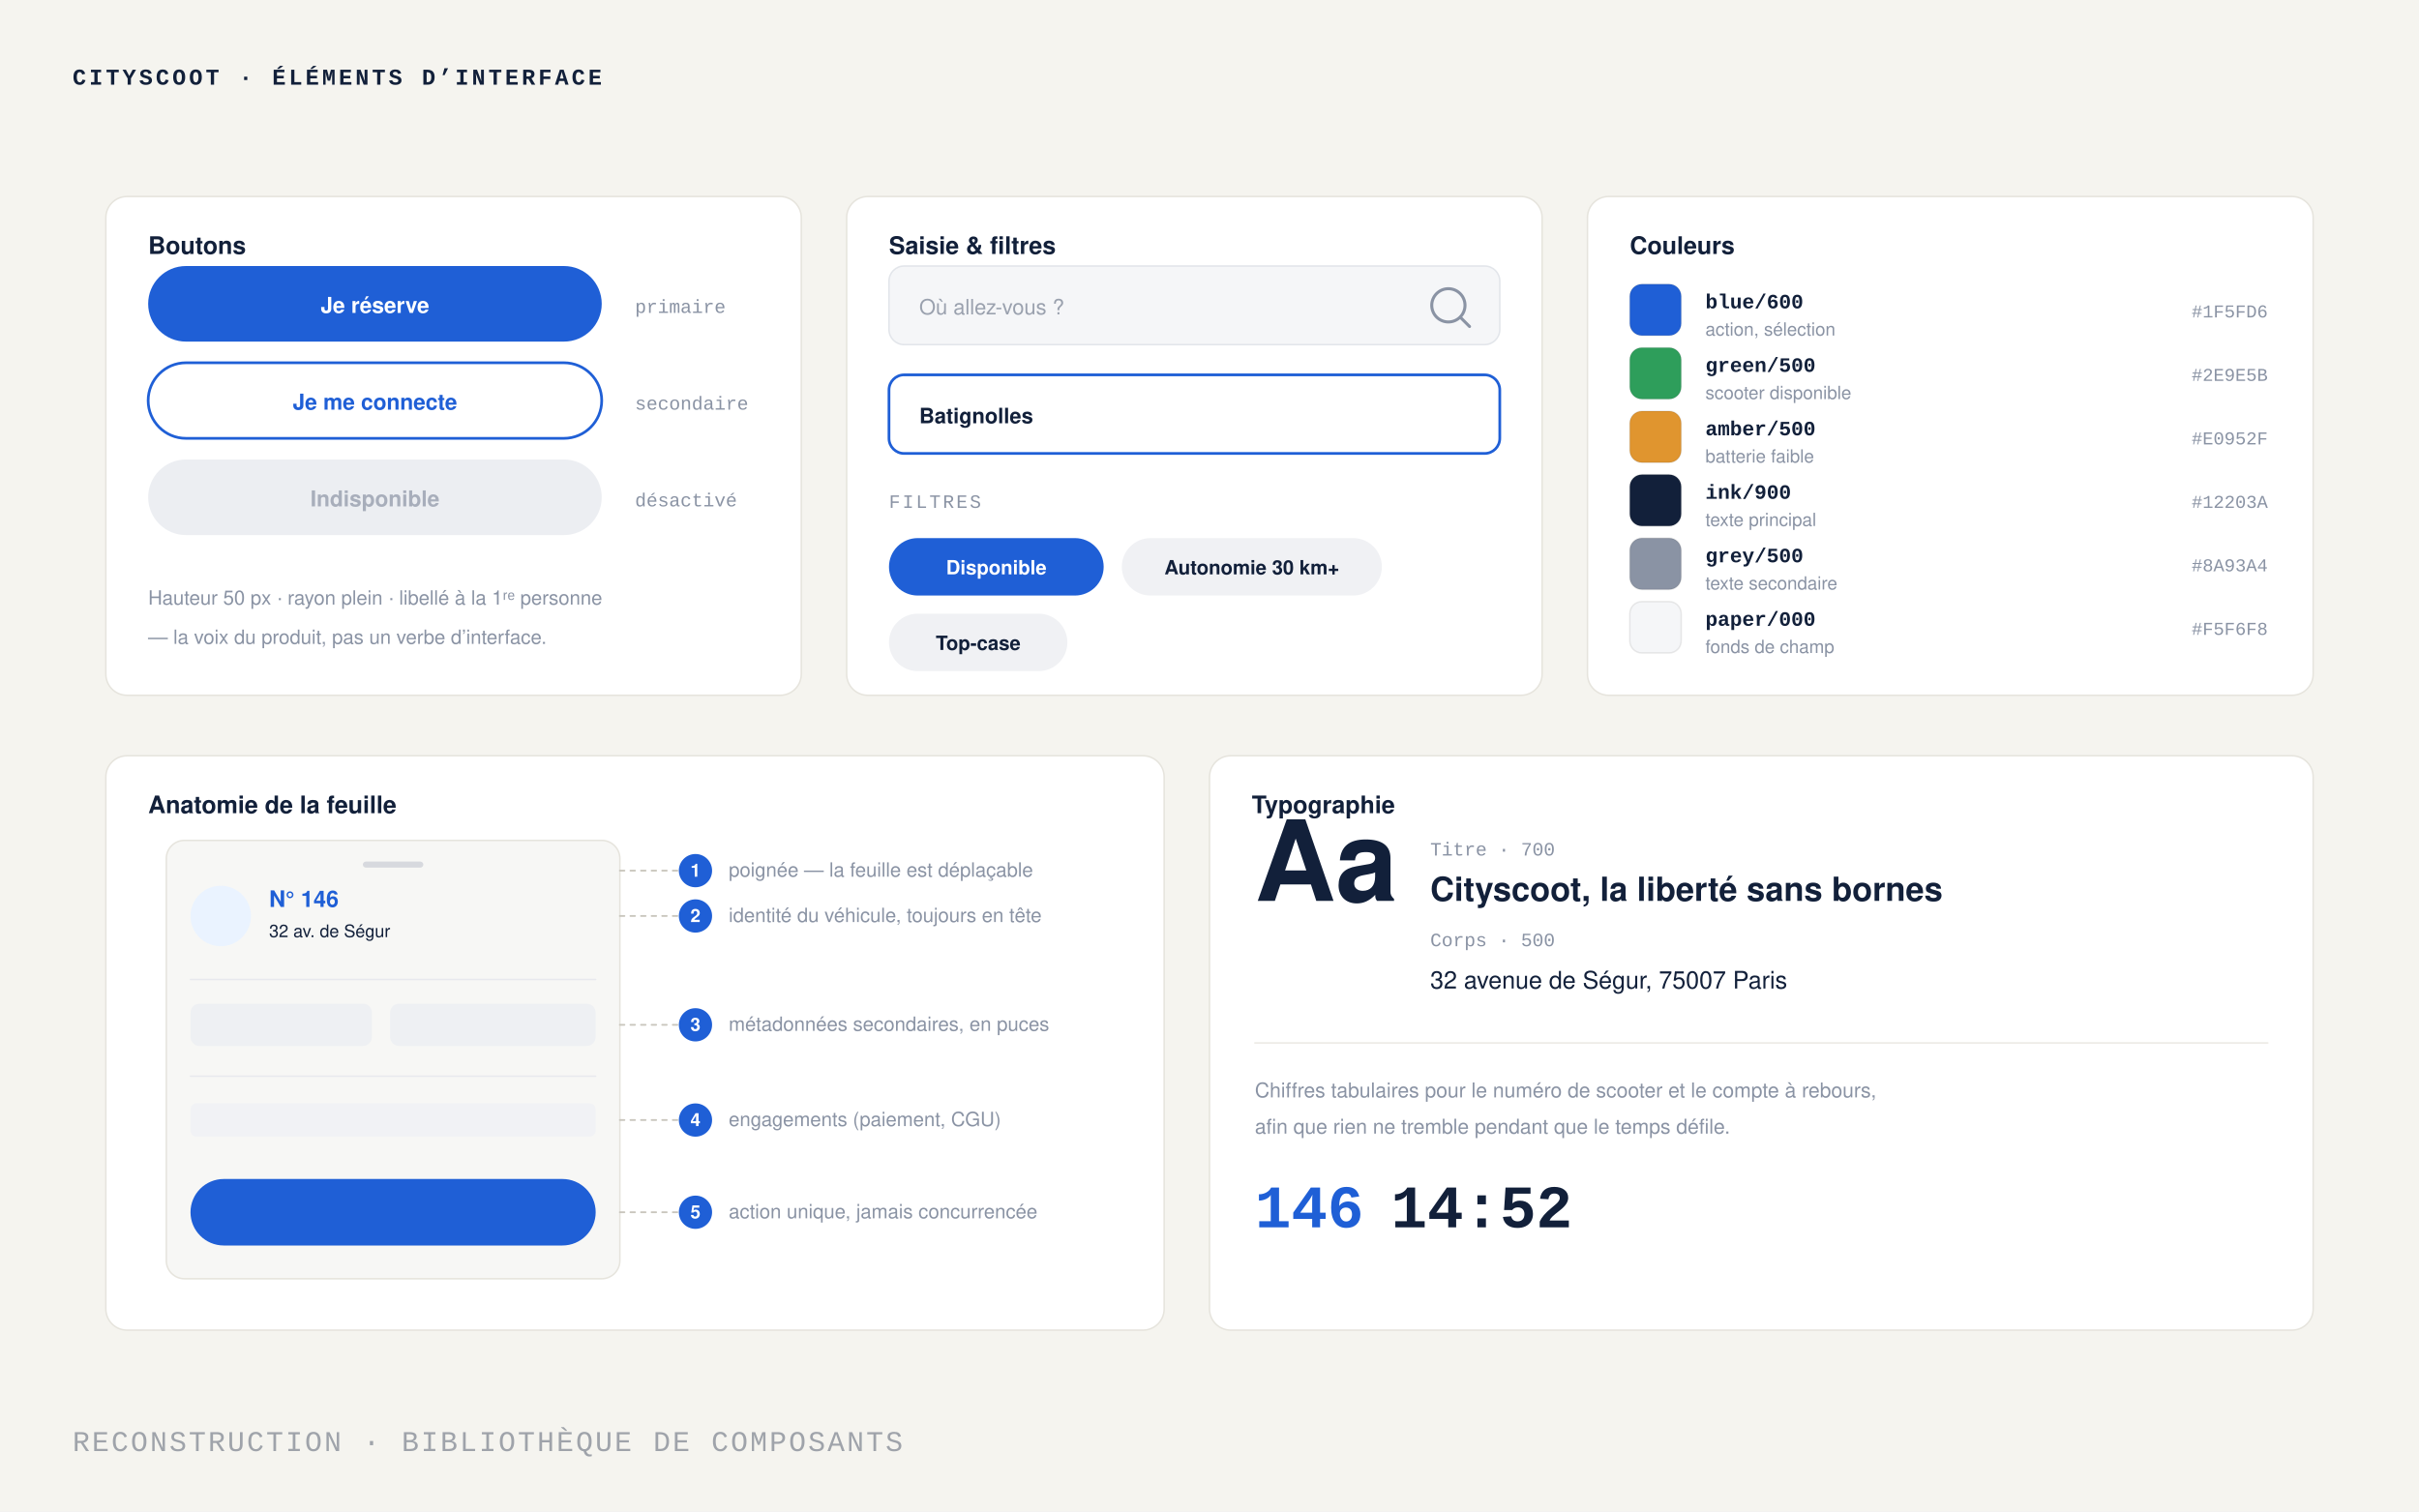
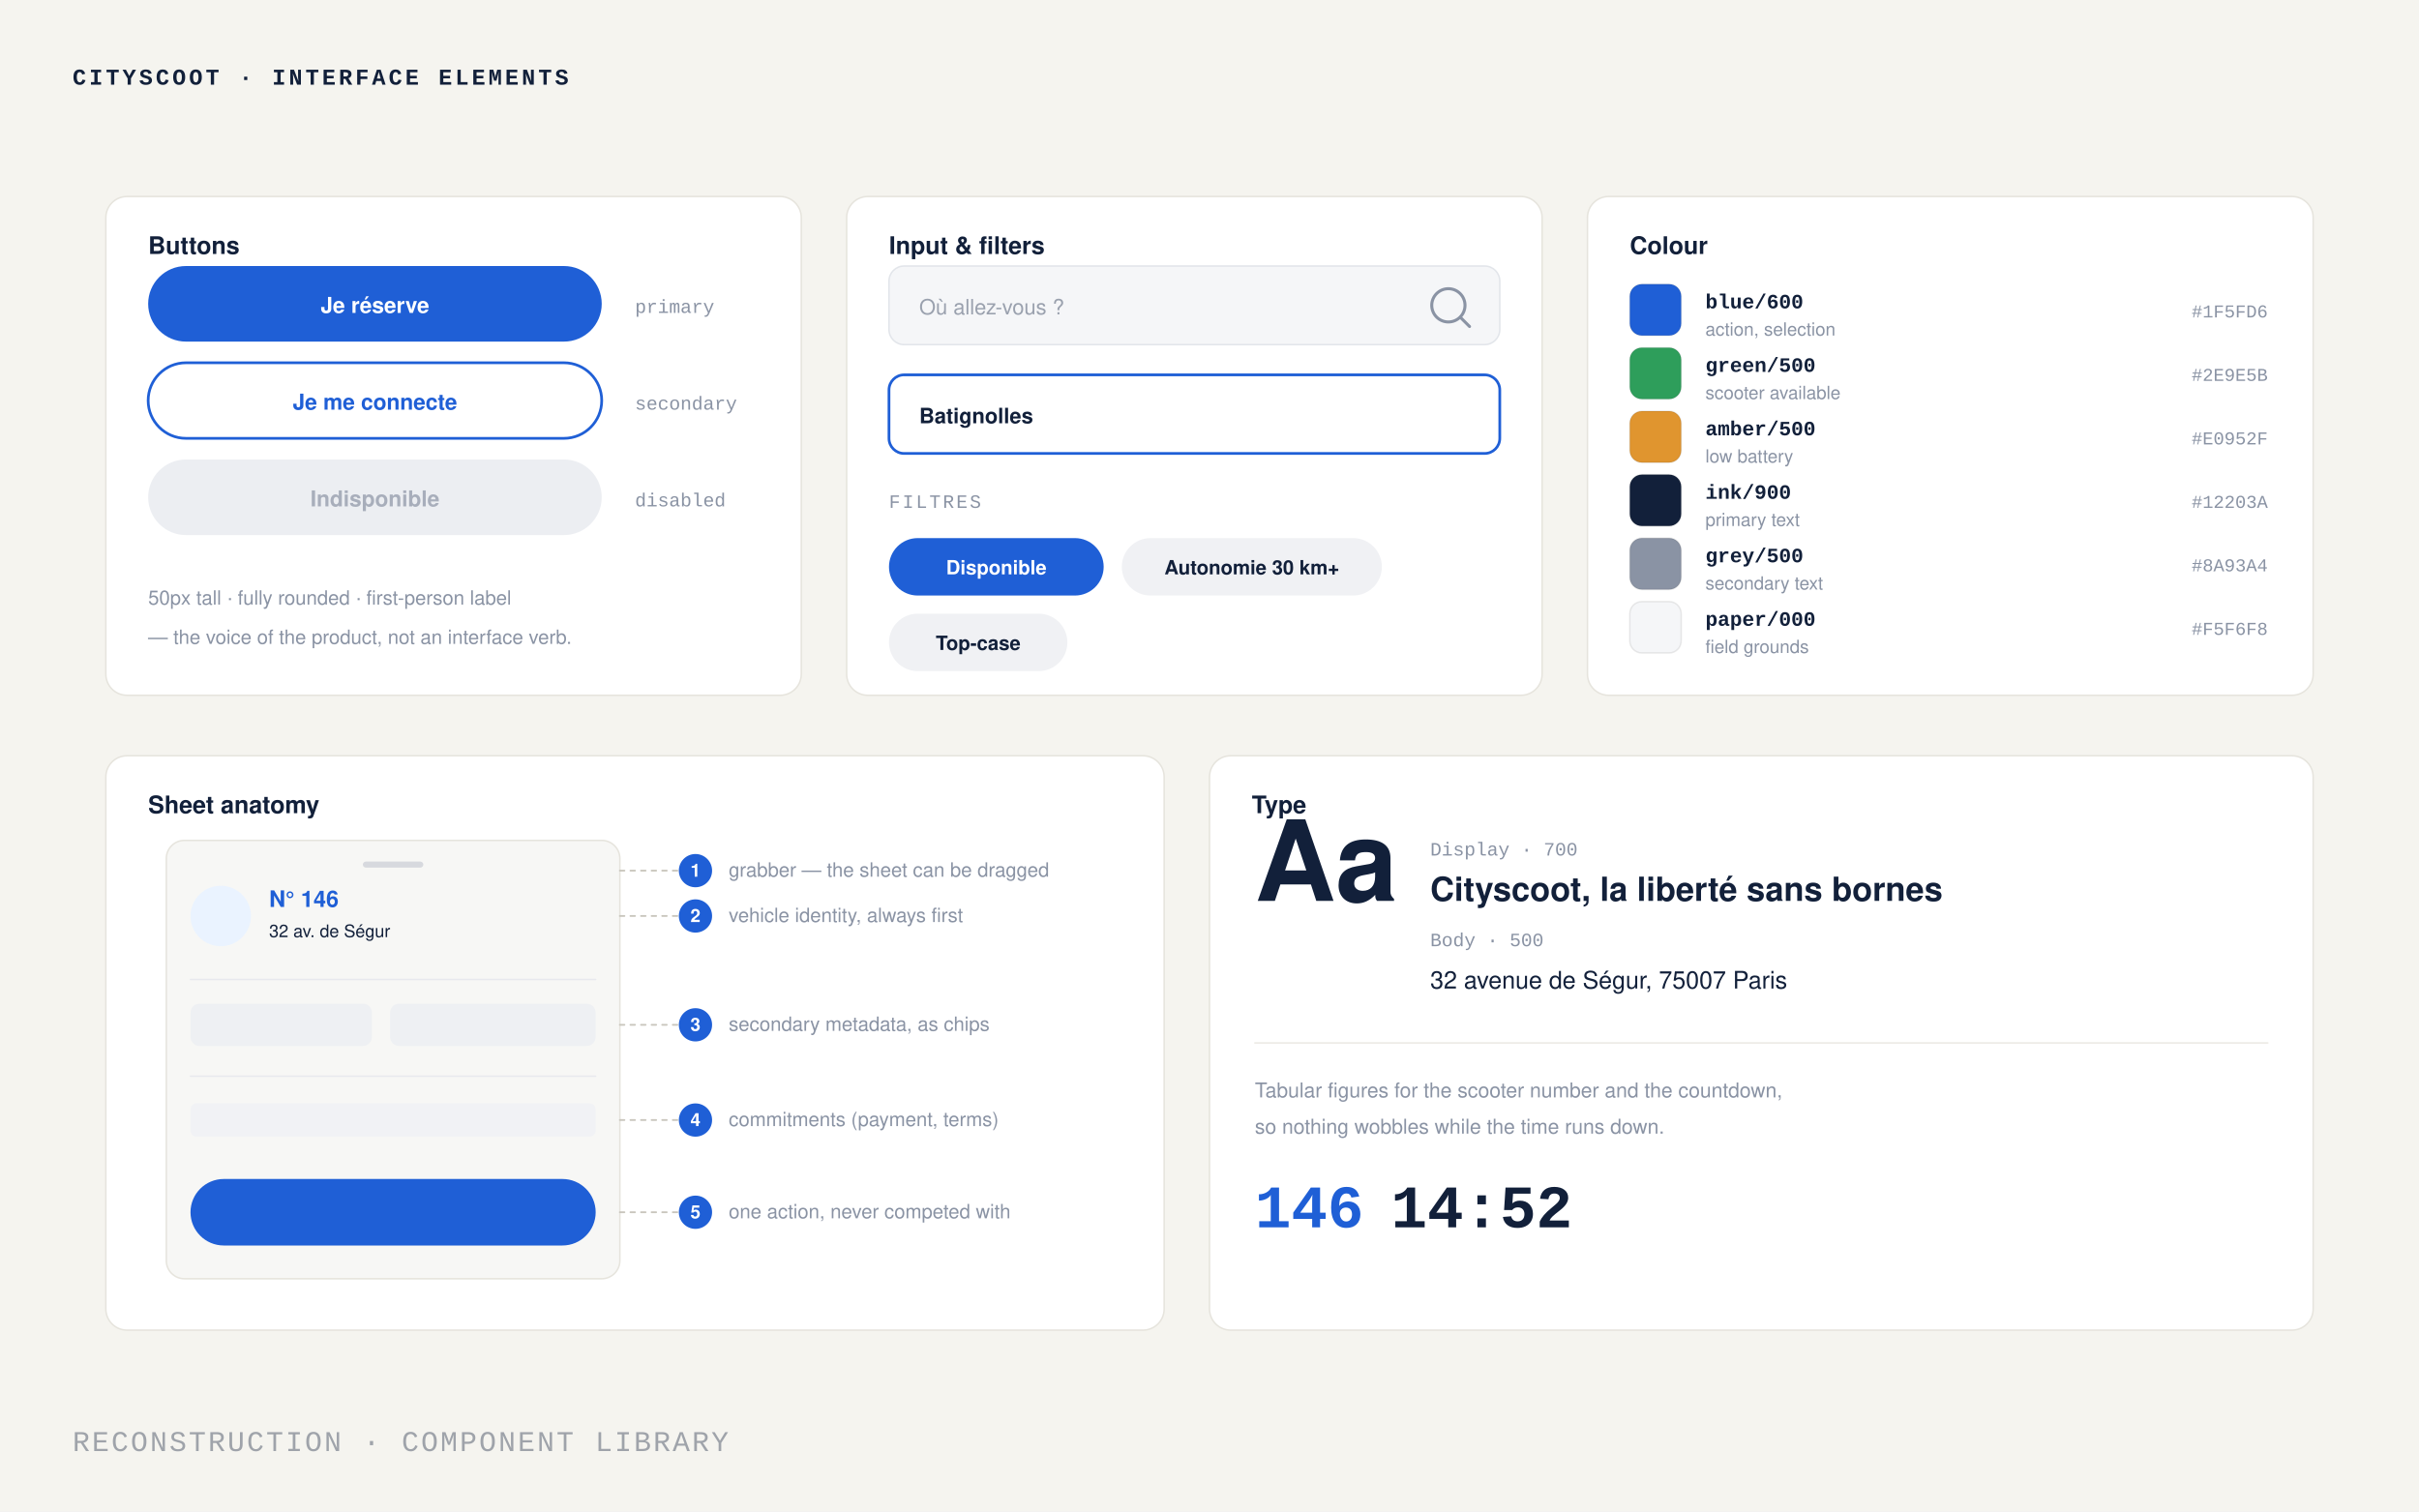
<svg xmlns="http://www.w3.org/2000/svg" viewBox="0 0 1600 1000" width="1600" height="1000" role="img">
  <rect width="1600" height="1000" fill="#f5f4ef" />
-   <text x="48" y="56" fill="#12203a" font-family="'SF Mono', 'JetBrains Mono', Menlo, Consolas, 'Liberation Mono', monospace" font-size="15" font-weight="700" text-anchor="start" letter-spacing="2">CITYSCOOT · ÉLÉMENTS D’INTERFACE</text>
+   <text x="48" y="56" fill="#12203a" font-family="'SF Mono', 'JetBrains Mono', Menlo, Consolas, 'Liberation Mono', monospace" font-size="15" font-weight="700" text-anchor="start" letter-spacing="2">CITYSCOOT · INTERFACE ELEMENTS</text>
  <rect x="70" y="130" width="460" height="330" rx="14" fill="#fff" stroke="#e6e4dd" stroke-width="1" />
-   <text x="98" y="168" fill="#12203a" font-family="'Helvetica Neue', Helvetica, Arial, 'Liberation Sans', sans-serif" font-size="16" font-weight="700" text-anchor="start">Boutons</text>
+   <text x="98" y="168" fill="#12203a" font-family="'Helvetica Neue', Helvetica, Arial, 'Liberation Sans', sans-serif" font-size="16" font-weight="700" text-anchor="start">Buttons</text>
  <rect x="98" y="176" width="300" height="50" rx="25" fill="#1f5fd6" />
  <text x="248" y="207" fill="#fff" font-family="'Helvetica Neue', Helvetica, Arial, 'Liberation Sans', sans-serif" font-size="14.5" font-weight="700" text-anchor="middle">Je réserve</text>
  <rect x="98" y="240" width="300" height="50" rx="25" fill="none" stroke="#1f5fd6" stroke-width="1.8" />
  <text x="248" y="271" fill="#1f5fd6" font-family="'Helvetica Neue', Helvetica, Arial, 'Liberation Sans', sans-serif" font-size="14.5" font-weight="700" text-anchor="middle">Je me connecte</text>
  <rect x="98" y="304" width="300" height="50" rx="25" fill="#eceef2" />
  <text x="248" y="335" fill="#a8aebb" font-family="'Helvetica Neue', Helvetica, Arial, 'Liberation Sans', sans-serif" font-size="14.5" font-weight="700" text-anchor="middle">Indisponible</text>
-   <text x="420" y="207" fill="#8a93a4" font-family="'SF Mono', 'JetBrains Mono', Menlo, Consolas, 'Liberation Mono', monospace" font-size="12.5" font-weight="400" text-anchor="start">primaire</text>
-   <text x="420" y="271" fill="#8a93a4" font-family="'SF Mono', 'JetBrains Mono', Menlo, Consolas, 'Liberation Mono', monospace" font-size="12.5" font-weight="400" text-anchor="start">secondaire</text>
-   <text x="420" y="335" fill="#8a93a4" font-family="'SF Mono', 'JetBrains Mono', Menlo, Consolas, 'Liberation Mono', monospace" font-size="12.5" font-weight="400" text-anchor="start">désactivé</text>
-   <text x="98" y="400" fill="#8a93a4" font-family="'Helvetica Neue', Helvetica, Arial, 'Liberation Sans', sans-serif" font-size="13" font-weight="400" text-anchor="start">Hauteur 50 px · rayon plein · libellé à la 1ʳᵉ personne</text>
-   <text x="98" y="426" fill="#8a93a4" font-family="'Helvetica Neue', Helvetica, Arial, 'Liberation Sans', sans-serif" font-size="13" font-weight="400" text-anchor="start">— la voix du produit, pas un verbe d’interface.</text>
+   <text x="420" y="207" fill="#8a93a4" font-family="'SF Mono', 'JetBrains Mono', Menlo, Consolas, 'Liberation Mono', monospace" font-size="12.5" font-weight="400" text-anchor="start">primary</text>
+   <text x="420" y="271" fill="#8a93a4" font-family="'SF Mono', 'JetBrains Mono', Menlo, Consolas, 'Liberation Mono', monospace" font-size="12.5" font-weight="400" text-anchor="start">secondary</text>
+   <text x="420" y="335" fill="#8a93a4" font-family="'SF Mono', 'JetBrains Mono', Menlo, Consolas, 'Liberation Mono', monospace" font-size="12.5" font-weight="400" text-anchor="start">disabled</text>
+   <text x="98" y="400" fill="#8a93a4" font-family="'Helvetica Neue', Helvetica, Arial, 'Liberation Sans', sans-serif" font-size="13" font-weight="400" text-anchor="start">50px tall · fully rounded · first-person label</text>
+   <text x="98" y="426" fill="#8a93a4" font-family="'Helvetica Neue', Helvetica, Arial, 'Liberation Sans', sans-serif" font-size="13" font-weight="400" text-anchor="start">— the voice of the product, not an interface verb.</text>
  <rect x="560" y="130" width="460" height="330" rx="14" fill="#fff" stroke="#e6e4dd" stroke-width="1" />
-   <text x="588" y="168" fill="#12203a" font-family="'Helvetica Neue', Helvetica, Arial, 'Liberation Sans', sans-serif" font-size="16" font-weight="700" text-anchor="start">Saisie &amp; filtres</text>
+   <text x="588" y="168" fill="#12203a" font-family="'Helvetica Neue', Helvetica, Arial, 'Liberation Sans', sans-serif" font-size="16" font-weight="700" text-anchor="start">Input &amp; filters</text>
  <rect x="588" y="176" width="404" height="52" rx="10" fill="#f5f6f8" stroke="#e2e5ea" stroke-width="1" />
  <text x="608" y="208" fill="#9aa1ae" font-family="'Helvetica Neue', Helvetica, Arial, 'Liberation Sans', sans-serif" font-size="14" font-weight="400" text-anchor="start">Où allez-vous ?</text>
  <circle cx="958" cy="202" r="11" fill="none" stroke="#8a93a4" stroke-width="2" />
  <line x1="966" y1="210" x2="972" y2="216" stroke="#8a93a4" stroke-width="2" stroke-linecap="round" />
  <rect x="588" y="248" width="404" height="52" rx="10" fill="#fff" stroke="#1f5fd6" stroke-width="1.8" />
  <text x="608" y="280" fill="#12203a" font-family="'Helvetica Neue', Helvetica, Arial, 'Liberation Sans', sans-serif" font-size="14" font-weight="600" text-anchor="start">Batignolles</text>
  <text x="588" y="336" fill="#8a93a4" font-family="'SF Mono', 'JetBrains Mono', Menlo, Consolas, 'Liberation Mono', monospace" font-size="12.5" font-weight="400" text-anchor="start" letter-spacing="1.4">FILTRES</text>
  <rect x="588" y="356" width="142" height="38" rx="19" fill="#1f5fd6" />
  <text x="659" y="380" fill="#fff" font-family="'Helvetica Neue', Helvetica, Arial, 'Liberation Sans', sans-serif" font-size="13" font-weight="600" text-anchor="middle">Disponible</text>
  <rect x="742" y="356" width="172" height="38" rx="19" fill="#f0f1f4" />
  <text x="828" y="380" fill="#12203a" font-family="'Helvetica Neue', Helvetica, Arial, 'Liberation Sans', sans-serif" font-size="13" font-weight="600" text-anchor="middle">Autonomie 30 km+</text>
  <rect x="588" y="406" width="118" height="38" rx="19" fill="#f0f1f4" />
  <text x="647" y="430" fill="#12203a" font-family="'Helvetica Neue', Helvetica, Arial, 'Liberation Sans', sans-serif" font-size="13" font-weight="600" text-anchor="middle">Top-case</text>
  <rect x="1050" y="130" width="480" height="330" rx="14" fill="#fff" stroke="#e6e4dd" stroke-width="1" />
-   <text x="1078" y="168" fill="#12203a" font-family="'Helvetica Neue', Helvetica, Arial, 'Liberation Sans', sans-serif" font-size="16" font-weight="700" text-anchor="start">Couleurs</text>
+   <text x="1078" y="168" fill="#12203a" font-family="'Helvetica Neue', Helvetica, Arial, 'Liberation Sans', sans-serif" font-size="16" font-weight="700" text-anchor="start">Colour</text>
  <rect x="1078" y="188" width="34" height="34" rx="8" fill="#1f5fd6" stroke="rgba(0,0,0,0.08)" stroke-width="1" />
  <text x="1128" y="204" fill="#12203a" font-family="'SF Mono', 'JetBrains Mono', Menlo, Consolas, 'Liberation Mono', monospace" font-size="13.5" font-weight="600" text-anchor="start">blue/600</text>
-   <text x="1128" y="222" fill="#8a93a4" font-family="'Helvetica Neue', Helvetica, Arial, 'Liberation Sans', sans-serif" font-size="12" font-weight="400" text-anchor="start">action, sélection</text>
+   <text x="1128" y="222" fill="#8a93a4" font-family="'Helvetica Neue', Helvetica, Arial, 'Liberation Sans', sans-serif" font-size="12" font-weight="400" text-anchor="start">action, selection</text>
  <text x="1500" y="210" fill="#8a93a4" font-family="'SF Mono', 'JetBrains Mono', Menlo, Consolas, 'Liberation Mono', monospace" font-size="12" font-weight="400" text-anchor="end">#1F5FD6</text>
  <rect x="1078" y="230" width="34" height="34" rx="8" fill="#2e9e5b" stroke="rgba(0,0,0,0.08)" stroke-width="1" />
  <text x="1128" y="246" fill="#12203a" font-family="'SF Mono', 'JetBrains Mono', Menlo, Consolas, 'Liberation Mono', monospace" font-size="13.5" font-weight="600" text-anchor="start">green/500</text>
-   <text x="1128" y="264" fill="#8a93a4" font-family="'Helvetica Neue', Helvetica, Arial, 'Liberation Sans', sans-serif" font-size="12" font-weight="400" text-anchor="start">scooter disponible</text>
+   <text x="1128" y="264" fill="#8a93a4" font-family="'Helvetica Neue', Helvetica, Arial, 'Liberation Sans', sans-serif" font-size="12" font-weight="400" text-anchor="start">scooter available</text>
  <text x="1500" y="252" fill="#8a93a4" font-family="'SF Mono', 'JetBrains Mono', Menlo, Consolas, 'Liberation Mono', monospace" font-size="12" font-weight="400" text-anchor="end">#2E9E5B</text>
  <rect x="1078" y="272" width="34" height="34" rx="8" fill="#e0952f" stroke="rgba(0,0,0,0.08)" stroke-width="1" />
  <text x="1128" y="288" fill="#12203a" font-family="'SF Mono', 'JetBrains Mono', Menlo, Consolas, 'Liberation Mono', monospace" font-size="13.5" font-weight="600" text-anchor="start">amber/500</text>
-   <text x="1128" y="306" fill="#8a93a4" font-family="'Helvetica Neue', Helvetica, Arial, 'Liberation Sans', sans-serif" font-size="12" font-weight="400" text-anchor="start">batterie faible</text>
+   <text x="1128" y="306" fill="#8a93a4" font-family="'Helvetica Neue', Helvetica, Arial, 'Liberation Sans', sans-serif" font-size="12" font-weight="400" text-anchor="start">low battery</text>
  <text x="1500" y="294" fill="#8a93a4" font-family="'SF Mono', 'JetBrains Mono', Menlo, Consolas, 'Liberation Mono', monospace" font-size="12" font-weight="400" text-anchor="end">#E0952F</text>
  <rect x="1078" y="314" width="34" height="34" rx="8" fill="#12203a" stroke="rgba(0,0,0,0.08)" stroke-width="1" />
  <text x="1128" y="330" fill="#12203a" font-family="'SF Mono', 'JetBrains Mono', Menlo, Consolas, 'Liberation Mono', monospace" font-size="13.5" font-weight="600" text-anchor="start">ink/900</text>
-   <text x="1128" y="348" fill="#8a93a4" font-family="'Helvetica Neue', Helvetica, Arial, 'Liberation Sans', sans-serif" font-size="12" font-weight="400" text-anchor="start">texte principal</text>
+   <text x="1128" y="348" fill="#8a93a4" font-family="'Helvetica Neue', Helvetica, Arial, 'Liberation Sans', sans-serif" font-size="12" font-weight="400" text-anchor="start">primary text</text>
  <text x="1500" y="336" fill="#8a93a4" font-family="'SF Mono', 'JetBrains Mono', Menlo, Consolas, 'Liberation Mono', monospace" font-size="12" font-weight="400" text-anchor="end">#12203A</text>
  <rect x="1078" y="356" width="34" height="34" rx="8" fill="#8a93a4" stroke="rgba(0,0,0,0.08)" stroke-width="1" />
  <text x="1128" y="372" fill="#12203a" font-family="'SF Mono', 'JetBrains Mono', Menlo, Consolas, 'Liberation Mono', monospace" font-size="13.5" font-weight="600" text-anchor="start">grey/500</text>
-   <text x="1128" y="390" fill="#8a93a4" font-family="'Helvetica Neue', Helvetica, Arial, 'Liberation Sans', sans-serif" font-size="12" font-weight="400" text-anchor="start">texte secondaire</text>
+   <text x="1128" y="390" fill="#8a93a4" font-family="'Helvetica Neue', Helvetica, Arial, 'Liberation Sans', sans-serif" font-size="12" font-weight="400" text-anchor="start">secondary text</text>
  <text x="1500" y="378" fill="#8a93a4" font-family="'SF Mono', 'JetBrains Mono', Menlo, Consolas, 'Liberation Mono', monospace" font-size="12" font-weight="400" text-anchor="end">#8A93A4</text>
  <rect x="1078" y="398" width="34" height="34" rx="8" fill="#f5f6f8" stroke="rgba(0,0,0,0.08)" stroke-width="1" />
  <text x="1128" y="414" fill="#12203a" font-family="'SF Mono', 'JetBrains Mono', Menlo, Consolas, 'Liberation Mono', monospace" font-size="13.5" font-weight="600" text-anchor="start">paper/000</text>
-   <text x="1128" y="432" fill="#8a93a4" font-family="'Helvetica Neue', Helvetica, Arial, 'Liberation Sans', sans-serif" font-size="12" font-weight="400" text-anchor="start">fonds de champ</text>
+   <text x="1128" y="432" fill="#8a93a4" font-family="'Helvetica Neue', Helvetica, Arial, 'Liberation Sans', sans-serif" font-size="12" font-weight="400" text-anchor="start">field grounds</text>
  <text x="1500" y="420" fill="#8a93a4" font-family="'SF Mono', 'JetBrains Mono', Menlo, Consolas, 'Liberation Mono', monospace" font-size="12" font-weight="400" text-anchor="end">#F5F6F8</text>
  <rect x="70" y="500" width="700" height="380" rx="14" fill="#fff" stroke="#e6e4dd" stroke-width="1" />
-   <text x="98" y="538" fill="#12203a" font-family="'Helvetica Neue', Helvetica, Arial, 'Liberation Sans', sans-serif" font-size="16" font-weight="700" text-anchor="start">Anatomie de la feuille</text>
+   <text x="98" y="538" fill="#12203a" font-family="'Helvetica Neue', Helvetica, Arial, 'Liberation Sans', sans-serif" font-size="16" font-weight="700" text-anchor="start">Sheet anatomy</text>
  <rect x="110" y="556" width="300" height="290" rx="12" fill="#f7f7f5" stroke="#e6e4dd" stroke-width="1" />
  <rect x="240" y="570" width="40" height="4" rx="2" fill="#d7d9de" />
  <circle cx="146" cy="606" r="20" fill="#eaf3ff" />
  <text x="178" y="600" fill="#1f5fd6" font-family="'Helvetica Neue', Helvetica, Arial, 'Liberation Sans', sans-serif" font-size="15" font-weight="700" text-anchor="start">N° 146</text>
  <text x="178" y="620" fill="#12203a" font-family="'Helvetica Neue', Helvetica, Arial, 'Liberation Sans', sans-serif" font-size="11.5" font-weight="400" text-anchor="start">32 av. de Ségur</text>
  <line x1="126" y1="648" x2="394" y2="648" stroke="#e8e9ee" stroke-width="1" stroke-linecap="round" />
  <rect x="126" y="664" width="120" height="28" rx="6" fill="#eef0f3" />
  <rect x="258" y="664" width="136" height="28" rx="6" fill="#eef0f3" />
  <line x1="126" y1="712" x2="394" y2="712" stroke="#e8e9ee" stroke-width="1" stroke-linecap="round" />
  <rect x="126" y="730" width="268" height="22" rx="4" fill="#f1f2f5" />
  <rect x="126" y="780" width="268" height="44" rx="22" fill="#1f5fd6" />
  <line x1="410" y1="576" x2="448" y2="576" stroke="#c9c6bd" stroke-width="1.2" stroke-linecap="round" stroke-dasharray="3 4" />
  <circle cx="460" cy="576" r="11" fill="#1f5fd6" />
  <text x="460" y="580" fill="#fff" font-family="'Helvetica Neue', Helvetica, Arial, 'Liberation Sans', sans-serif" font-size="12" font-weight="700" text-anchor="middle">1</text>
-   <text x="482" y="580" fill="#8a93a4" font-family="'Helvetica Neue', Helvetica, Arial, 'Liberation Sans', sans-serif" font-size="13" font-weight="400" text-anchor="start">poignée — la feuille est déplaçable</text>
+   <text x="482" y="580" fill="#8a93a4" font-family="'Helvetica Neue', Helvetica, Arial, 'Liberation Sans', sans-serif" font-size="13" font-weight="400" text-anchor="start">grabber — the sheet can be dragged</text>
  <line x1="410" y1="606" x2="448" y2="606" stroke="#c9c6bd" stroke-width="1.2" stroke-linecap="round" stroke-dasharray="3 4" />
  <circle cx="460" cy="606" r="11" fill="#1f5fd6" />
  <text x="460" y="610" fill="#fff" font-family="'Helvetica Neue', Helvetica, Arial, 'Liberation Sans', sans-serif" font-size="12" font-weight="700" text-anchor="middle">2</text>
-   <text x="482" y="610" fill="#8a93a4" font-family="'Helvetica Neue', Helvetica, Arial, 'Liberation Sans', sans-serif" font-size="13" font-weight="400" text-anchor="start">identité du véhicule, toujours en tête</text>
+   <text x="482" y="610" fill="#8a93a4" font-family="'Helvetica Neue', Helvetica, Arial, 'Liberation Sans', sans-serif" font-size="13" font-weight="400" text-anchor="start">vehicle identity, always first</text>
  <line x1="410" y1="678" x2="448" y2="678" stroke="#c9c6bd" stroke-width="1.2" stroke-linecap="round" stroke-dasharray="3 4" />
  <circle cx="460" cy="678" r="11" fill="#1f5fd6" />
  <text x="460" y="682" fill="#fff" font-family="'Helvetica Neue', Helvetica, Arial, 'Liberation Sans', sans-serif" font-size="12" font-weight="700" text-anchor="middle">3</text>
-   <text x="482" y="682" fill="#8a93a4" font-family="'Helvetica Neue', Helvetica, Arial, 'Liberation Sans', sans-serif" font-size="13" font-weight="400" text-anchor="start">métadonnées secondaires, en puces</text>
+   <text x="482" y="682" fill="#8a93a4" font-family="'Helvetica Neue', Helvetica, Arial, 'Liberation Sans', sans-serif" font-size="13" font-weight="400" text-anchor="start">secondary metadata, as chips</text>
  <line x1="410" y1="741" x2="448" y2="741" stroke="#c9c6bd" stroke-width="1.2" stroke-linecap="round" stroke-dasharray="3 4" />
  <circle cx="460" cy="741" r="11" fill="#1f5fd6" />
  <text x="460" y="745" fill="#fff" font-family="'Helvetica Neue', Helvetica, Arial, 'Liberation Sans', sans-serif" font-size="12" font-weight="700" text-anchor="middle">4</text>
-   <text x="482" y="745" fill="#8a93a4" font-family="'Helvetica Neue', Helvetica, Arial, 'Liberation Sans', sans-serif" font-size="13" font-weight="400" text-anchor="start">engagements (paiement, CGU)</text>
+   <text x="482" y="745" fill="#8a93a4" font-family="'Helvetica Neue', Helvetica, Arial, 'Liberation Sans', sans-serif" font-size="13" font-weight="400" text-anchor="start">commitments (payment, terms)</text>
  <line x1="410" y1="802" x2="448" y2="802" stroke="#c9c6bd" stroke-width="1.2" stroke-linecap="round" stroke-dasharray="3 4" />
  <circle cx="460" cy="802" r="11" fill="#1f5fd6" />
  <text x="460" y="806" fill="#fff" font-family="'Helvetica Neue', Helvetica, Arial, 'Liberation Sans', sans-serif" font-size="12" font-weight="700" text-anchor="middle">5</text>
-   <text x="482" y="806" fill="#8a93a4" font-family="'Helvetica Neue', Helvetica, Arial, 'Liberation Sans', sans-serif" font-size="13" font-weight="400" text-anchor="start">action unique, jamais concurrencée</text>
+   <text x="482" y="806" fill="#8a93a4" font-family="'Helvetica Neue', Helvetica, Arial, 'Liberation Sans', sans-serif" font-size="13" font-weight="400" text-anchor="start">one action, never competed with</text>
  <rect x="800" y="500" width="730" height="380" rx="14" fill="#fff" stroke="#e6e4dd" stroke-width="1" />
-   <text x="828" y="538" fill="#12203a" font-family="'Helvetica Neue', Helvetica, Arial, 'Liberation Sans', sans-serif" font-size="16" font-weight="700" text-anchor="start">Typographie</text>
+   <text x="828" y="538" fill="#12203a" font-family="'Helvetica Neue', Helvetica, Arial, 'Liberation Sans', sans-serif" font-size="16" font-weight="700" text-anchor="start">Type</text>
  <text x="830" y="596" fill="#12203a" font-family="'Helvetica Neue', Helvetica, Arial, 'Liberation Sans', sans-serif" font-size="74" font-weight="700" text-anchor="start">Aa</text>
-   <text x="946" y="566" fill="#8a93a4" font-family="'SF Mono', 'JetBrains Mono', Menlo, Consolas, 'Liberation Mono', monospace" font-size="12.5" font-weight="400" text-anchor="start">Titre · 700</text>
+   <text x="946" y="566" fill="#8a93a4" font-family="'SF Mono', 'JetBrains Mono', Menlo, Consolas, 'Liberation Mono', monospace" font-size="12.5" font-weight="400" text-anchor="start">Display · 700</text>
  <text x="946" y="596" fill="#12203a" font-family="'Helvetica Neue', Helvetica, Arial, 'Liberation Sans', sans-serif" font-size="22" font-weight="700" text-anchor="start">Cityscoot, la liberté sans bornes</text>
-   <text x="946" y="626" fill="#8a93a4" font-family="'SF Mono', 'JetBrains Mono', Menlo, Consolas, 'Liberation Mono', monospace" font-size="12.5" font-weight="400" text-anchor="start">Corps · 500</text>
+   <text x="946" y="626" fill="#8a93a4" font-family="'SF Mono', 'JetBrains Mono', Menlo, Consolas, 'Liberation Mono', monospace" font-size="12.5" font-weight="400" text-anchor="start">Body · 500</text>
  <text x="946" y="654" fill="#12203a" font-family="'Helvetica Neue', Helvetica, Arial, 'Liberation Sans', sans-serif" font-size="16" font-weight="500" text-anchor="start">32 avenue de Ségur, 75007 Paris</text>
  <line x1="830" y1="690" x2="1500" y2="690" stroke="#eceae4" stroke-width="1" stroke-linecap="round" />
-   <text x="830" y="726" fill="#8a93a4" font-family="'Helvetica Neue', Helvetica, Arial, 'Liberation Sans', sans-serif" font-size="13.5" font-weight="400" text-anchor="start">Chiffres tabulaires pour le numéro de scooter et le compte à rebours,</text>
-   <text x="830" y="750" fill="#8a93a4" font-family="'Helvetica Neue', Helvetica, Arial, 'Liberation Sans', sans-serif" font-size="13.5" font-weight="400" text-anchor="start">afin que rien ne tremble pendant que le temps défile.</text>
+   <text x="830" y="726" fill="#8a93a4" font-family="'Helvetica Neue', Helvetica, Arial, 'Liberation Sans', sans-serif" font-size="13.5" font-weight="400" text-anchor="start">Tabular figures for the scooter number and the countdown,</text>
+   <text x="830" y="750" fill="#8a93a4" font-family="'Helvetica Neue', Helvetica, Arial, 'Liberation Sans', sans-serif" font-size="13.5" font-weight="400" text-anchor="start">so nothing wobbles while the time runs down.</text>
  <text x="830" y="812" fill="#1f5fd6" font-family="'SF Mono', 'JetBrains Mono', Menlo, Consolas, 'Liberation Mono', monospace" font-size="40" font-weight="700" text-anchor="start">146</text>
  <text x="920" y="812" fill="#12203a" font-family="'SF Mono', 'JetBrains Mono', Menlo, Consolas, 'Liberation Mono', monospace" font-size="40" font-weight="700" text-anchor="start">14:52</text>
-   <text x="48" y="960" fill="#12203a" font-family="'SF Mono', 'JetBrains Mono', Menlo, Consolas, 'Liberation Mono', monospace" font-size="19" font-weight="400" text-anchor="start" letter-spacing="1.4" opacity="0.38">RECONSTRUCTION · BIBLIOTHÈQUE DE COMPOSANTS</text>
+   <text x="48" y="960" fill="#12203a" font-family="'SF Mono', 'JetBrains Mono', Menlo, Consolas, 'Liberation Mono', monospace" font-size="19" font-weight="400" text-anchor="start" letter-spacing="1.4" opacity="0.38">RECONSTRUCTION · COMPONENT LIBRARY</text>
</svg>
